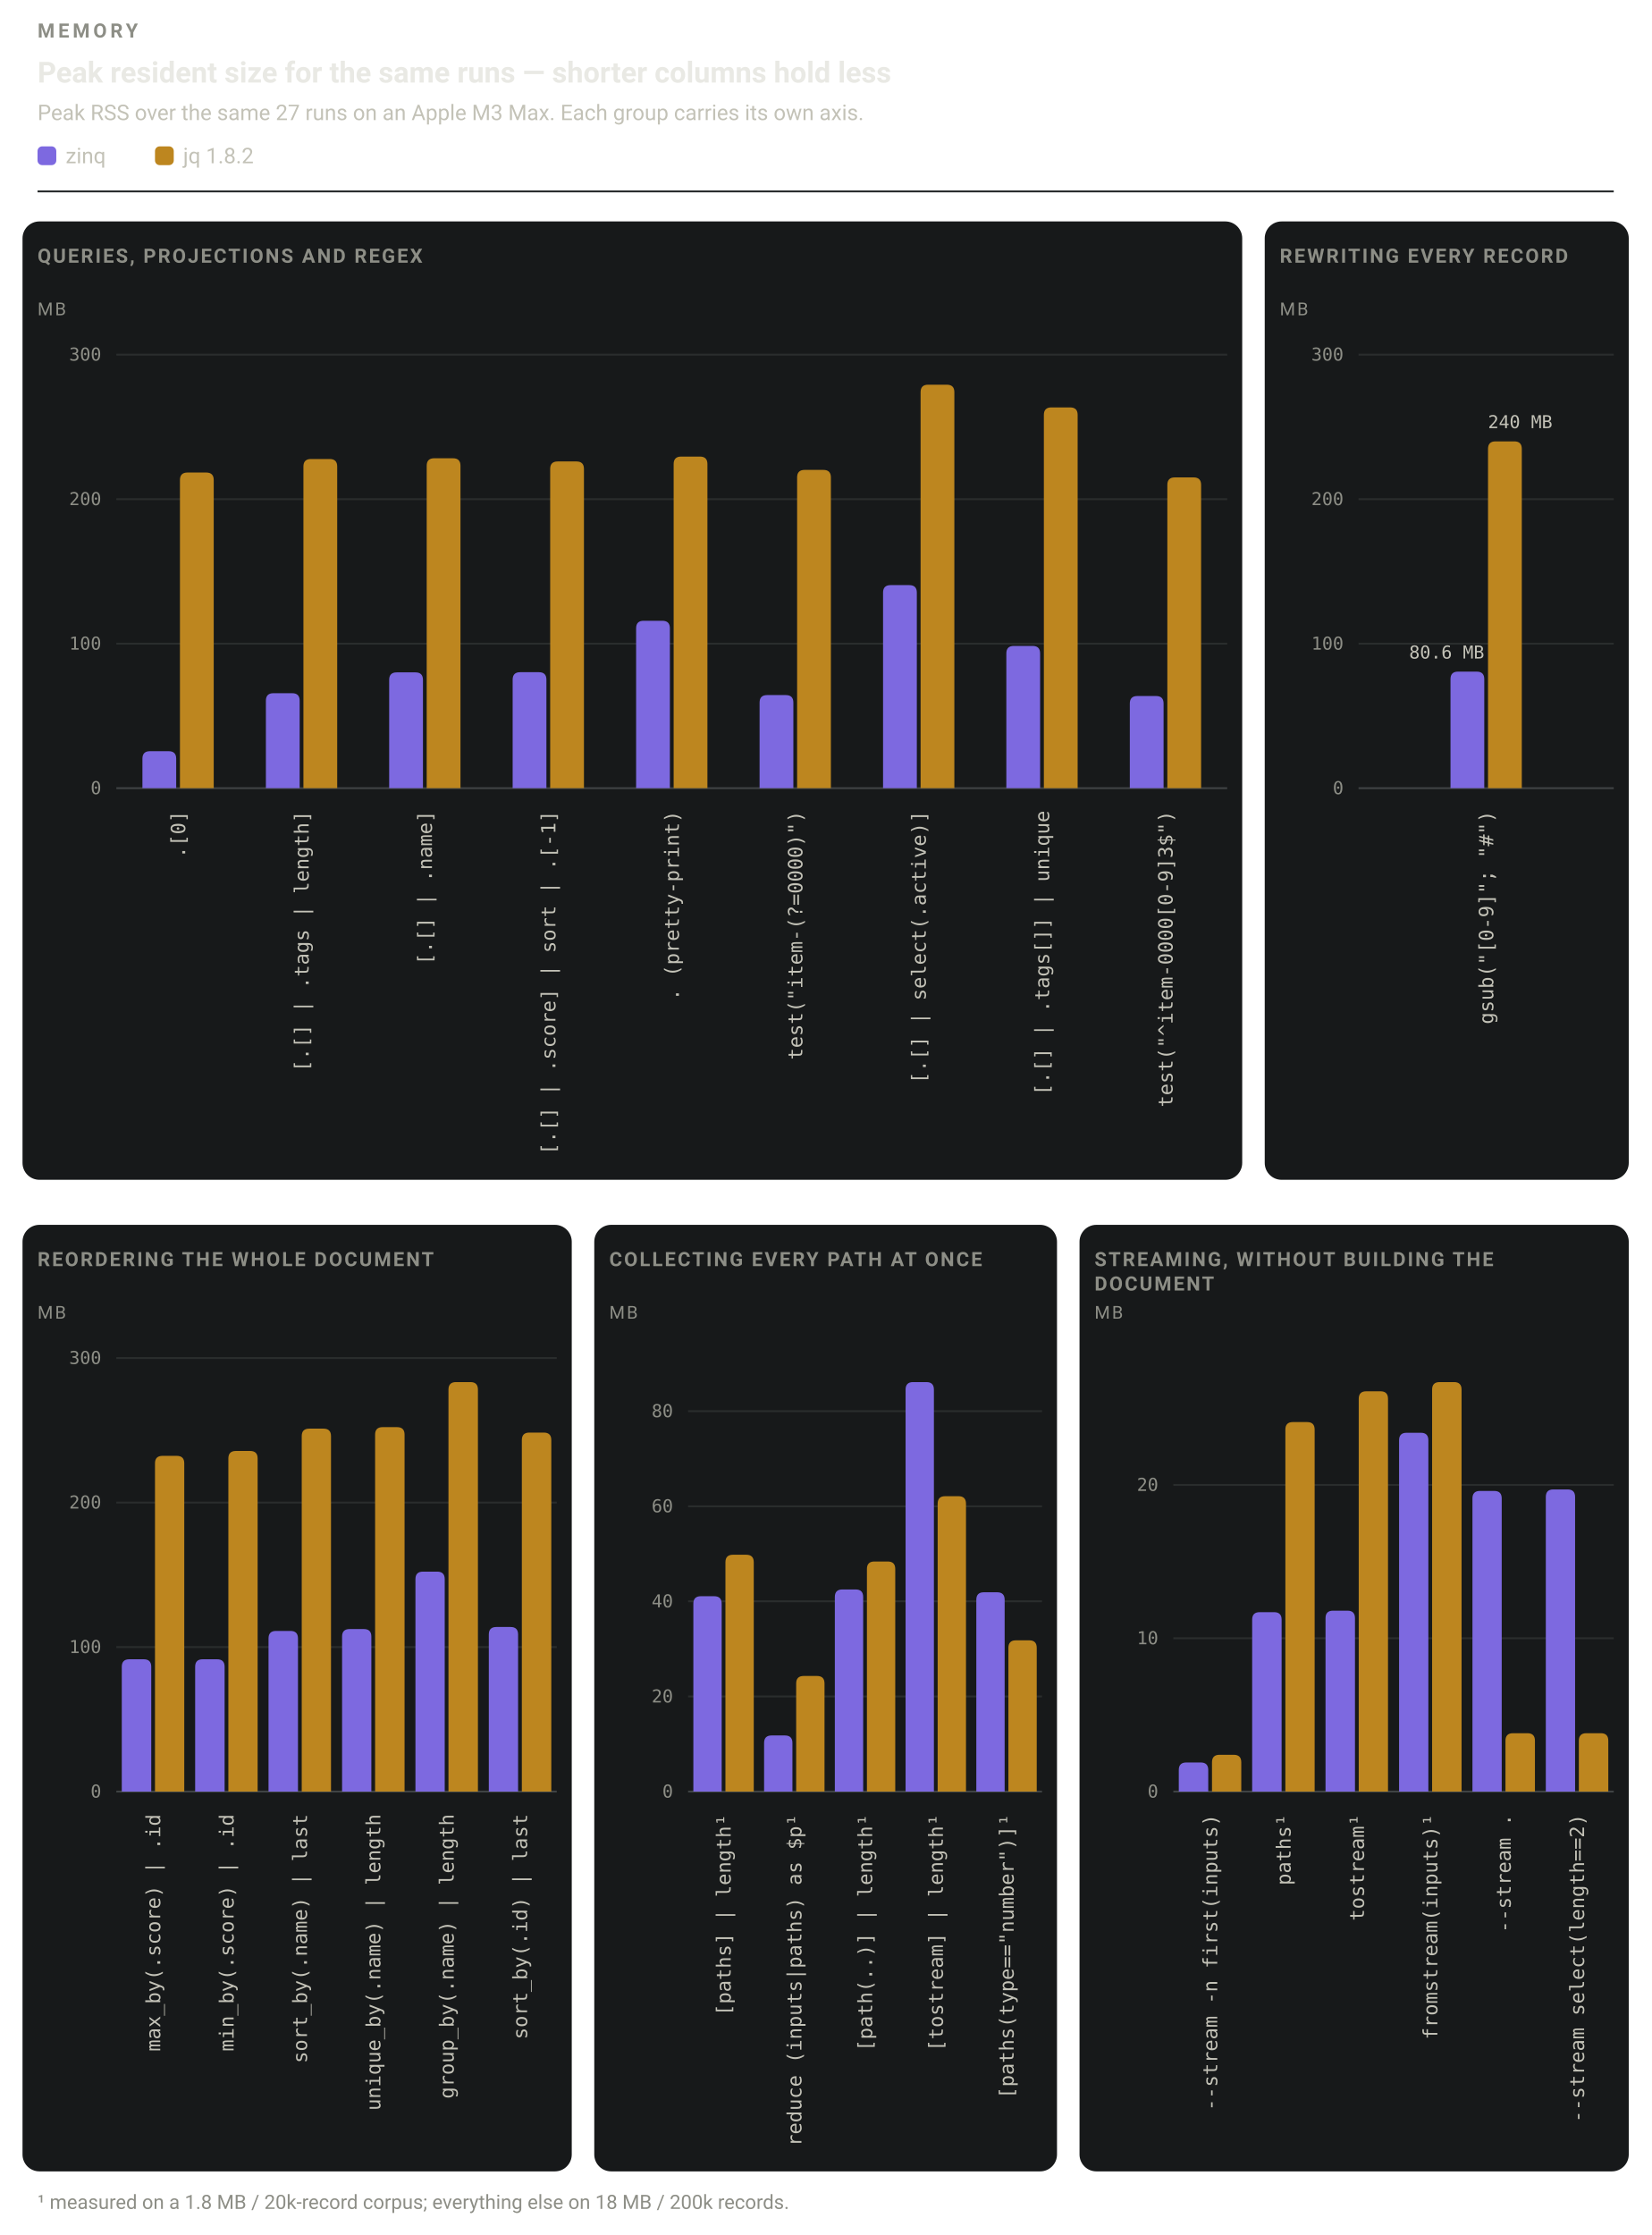
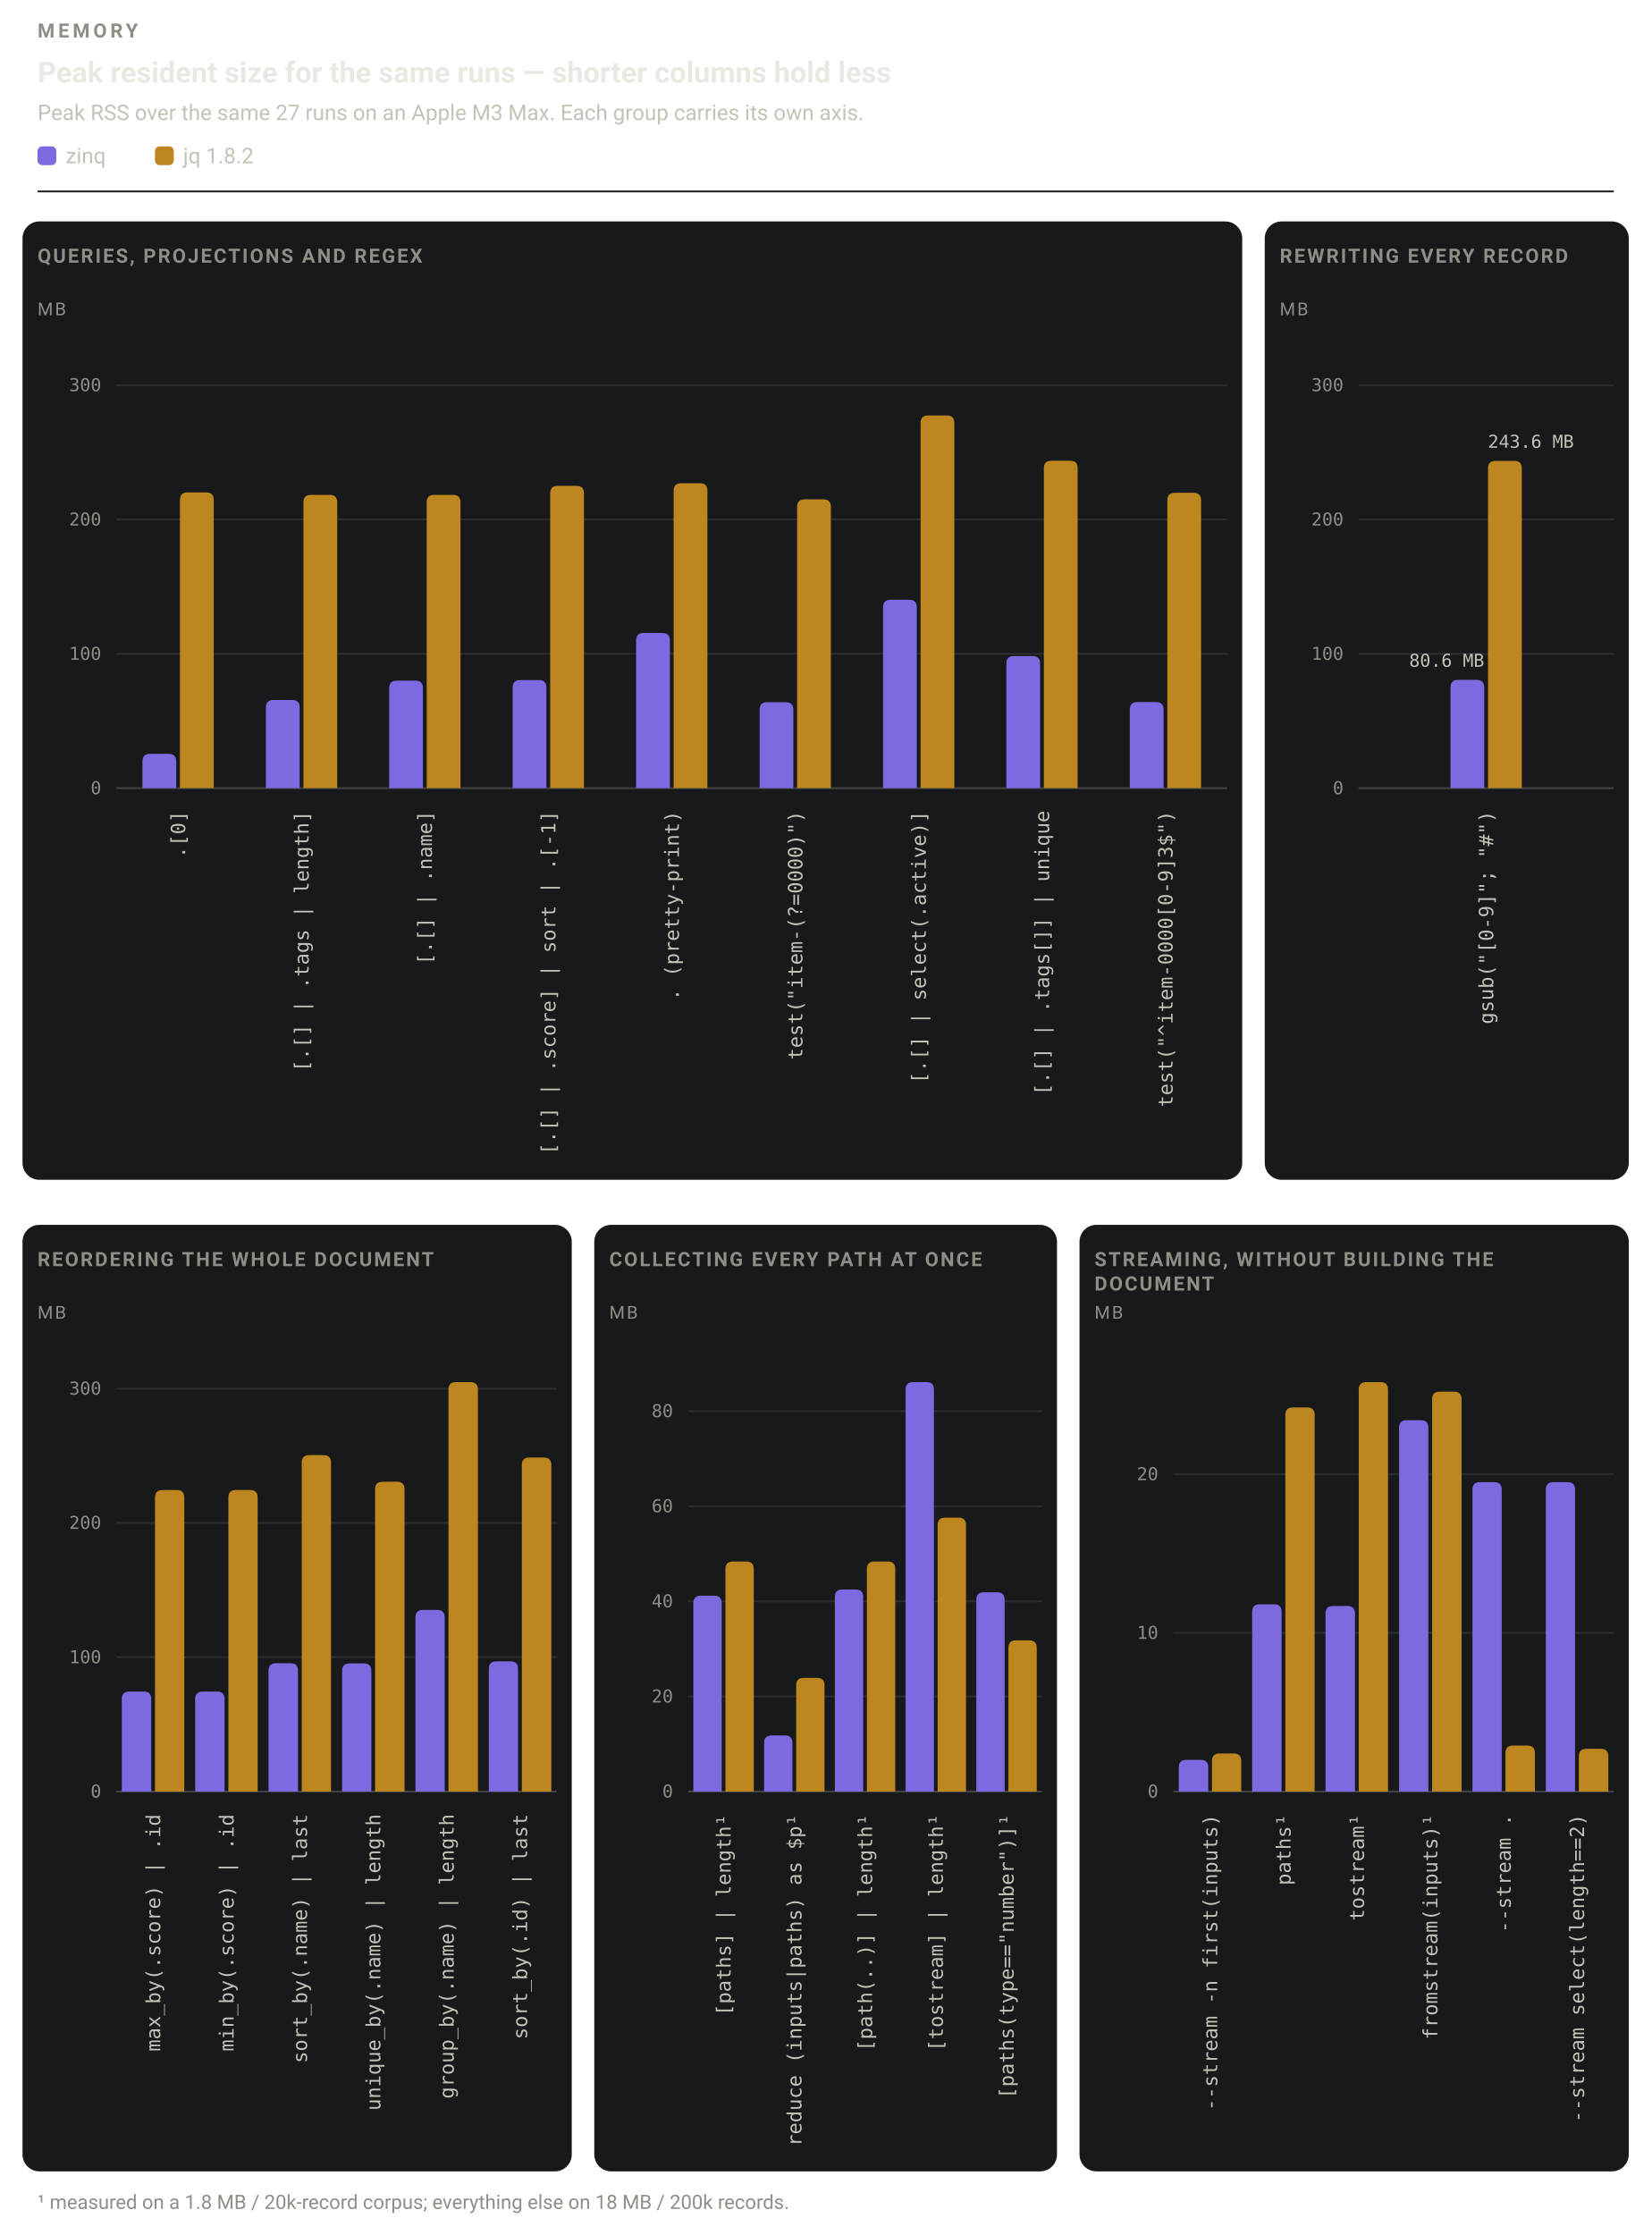
<svg xmlns="http://www.w3.org/2000/svg" width="880" height="1191" viewBox="0 0 880 1191" role="img" aria-label="Peak resident memory for the same 27 runs, zinq against jq 1.8.2. zinq is ahead on 23 of 27 for memory held.">
  <text x="20" y="20" font-family="ui-sans-serif, system-ui, -apple-system, Segoe UI, Roboto, sans-serif" font-size="10.5" font-weight="600" letter-spacing="1.8" fill="#8d8e86">MEMORY</text>
  <text x="20" y="44" font-family="ui-sans-serif, system-ui, -apple-system, Segoe UI, Roboto, sans-serif" font-size="15.5" font-weight="600" fill="#e9e9e4">Peak resident size for the same runs — shorter columns hold less</text>
  <text x="20" y="64" font-family="ui-sans-serif, system-ui, -apple-system, Segoe UI, Roboto, sans-serif" font-size="11.5" fill="#c3c2b7">Peak RSS over the same 27 runs on an Apple M3 Max. Each group carries its own axis.</text>
  <rect x="20" y="78" width="10" height="10" rx="2.5" fill="#7d69e0" />
  <text x="35" y="87" font-family="ui-sans-serif, system-ui, -apple-system, Segoe UI, Roboto, sans-serif" font-size="11.5" fill="#c3c2b7">zinq</text>
  <rect x="82.6" y="78" width="10" height="10" rx="2.5" fill="#bd861f" />
  <text x="97.6" y="87" font-family="ui-sans-serif, system-ui, -apple-system, Segoe UI, Roboto, sans-serif" font-size="11.5" fill="#c3c2b7">jq 1.8.2</text>
  <line x1="20" y1="102" x2="860" y2="102" stroke="#26292a" stroke-width="1" />
  <rect x="12.0" y="118" width="650.0" height="510.7" rx="9" fill="#17191a" />
  <text x="20" y="140" font-family="ui-sans-serif, system-ui, -apple-system, Segoe UI, Roboto, sans-serif" font-size="10.5" font-weight="600" letter-spacing="1" fill="#8d8e86">QUERIES, PROJECTIONS AND REGEX</text>
  <text x="20" y="168" font-family="ui-sans-serif, system-ui, -apple-system, Segoe UI, Roboto, sans-serif" font-size="9.5" letter-spacing="1" fill="#8d8e86">MB</text>
  <text x="54" y="423.2" font-family="ui-monospace, SFMono-Regular, Menlo, Consolas, monospace" font-size="9.5" text-anchor="end" fill="#8d8e86">0</text>
-   <line x1="62.0" y1="343.0" x2="654.0" y2="343.0" stroke="#2a2d2d" stroke-width="1" />
-   <text x="54" y="346.186" font-family="ui-monospace, SFMono-Regular, Menlo, Consolas, monospace" font-size="9.5" text-anchor="end" fill="#8d8e86">100</text>
-   <line x1="62.0" y1="266.0" x2="654.0" y2="266.0" stroke="#2a2d2d" stroke-width="1" />
-   <text x="54" y="269.171" font-family="ui-monospace, SFMono-Regular, Menlo, Consolas, monospace" font-size="9.5" text-anchor="end" fill="#8d8e86">200</text>
-   <line x1="62.0" y1="189.0" x2="654.0" y2="189.0" stroke="#2a2d2d" stroke-width="1" />
-   <text x="54" y="192.157" font-family="ui-monospace, SFMono-Regular, Menlo, Consolas, monospace" font-size="9.5" text-anchor="end" fill="#8d8e86">300</text>
+   <line x1="62.0" y1="348.4" x2="654.0" y2="348.4" stroke="#2a2d2d" stroke-width="1" />
+   <text x="54" y="351.618" font-family="ui-monospace, SFMono-Regular, Menlo, Consolas, monospace" font-size="9.5" text-anchor="end" fill="#8d8e86">100</text>
+   <line x1="62.0" y1="276.8" x2="654.0" y2="276.8" stroke="#2a2d2d" stroke-width="1" />
+   <text x="54" y="280.036" font-family="ui-monospace, SFMono-Regular, Menlo, Consolas, monospace" font-size="9.5" text-anchor="end" fill="#8d8e86">200</text>
+   <line x1="62.0" y1="205.3" x2="654.0" y2="205.3" stroke="#2a2d2d" stroke-width="1" />
+   <text x="54" y="208.454" font-family="ui-monospace, SFMono-Regular, Menlo, Consolas, monospace" font-size="9.5" text-anchor="end" fill="#8d8e86">300</text>
  <line x1="62.0" y1="420.0" x2="654.0" y2="420.0" stroke="#3f4344" stroke-width="1" />
-   <path d="M75.9 420.0L75.9 404.3Q75.9 400.3 79.9 400.3L89.9 400.3Q93.9 400.3 93.9 404.3L93.9 420.0Z" fill="#7d69e0" />
-   <path d="M95.9 420.0L95.9 255.8Q95.9 251.8 99.9 251.8L109.9 251.8Q113.9 251.8 113.9 255.8L113.9 420.0Z" fill="#bd861f" />
-   <path d="M141.7 420.0L141.7 373.4Q141.7 369.4 145.7 369.4L155.7 369.4Q159.7 369.4 159.7 373.4L159.7 420.0Z" fill="#7d69e0" />
-   <path d="M161.7 420.0L161.7 248.6Q161.7 244.6 165.7 244.6L175.7 244.6Q179.7 244.6 179.7 248.6L179.7 420.0Z" fill="#bd861f" />
-   <path d="M207.4 420.0L207.4 362.3Q207.4 358.3 211.4 358.3L221.4 358.3Q225.4 358.3 225.4 362.3L225.4 420.0Z" fill="#7d69e0" />
-   <path d="M227.4 420.0L227.4 248.2Q227.4 244.2 231.4 244.2L241.4 244.2Q245.4 244.2 245.4 248.2L245.4 420.0Z" fill="#bd861f" />
-   <path d="M273.2 420.0L273.2 362.2Q273.2 358.2 277.2 358.2L287.2 358.2Q291.2 358.2 291.2 362.2L291.2 420.0Z" fill="#7d69e0" />
-   <path d="M293.2 420.0L293.2 249.9Q293.2 245.9 297.2 245.9L307.2 245.9Q311.2 245.9 311.2 249.9L311.2 420.0Z" fill="#bd861f" />
-   <path d="M339.0 420.0L339.0 334.8Q339.0 330.8 343.0 330.8L353.0 330.8Q357.0 330.8 357.0 334.8L357.0 420.0Z" fill="#7d69e0" />
-   <path d="M359.0 420.0L359.0 247.3Q359.0 243.3 363.0 243.3L373.0 243.3Q377.0 243.3 377.0 247.3L377.0 420.0Z" fill="#bd861f" />
-   <path d="M404.8 420.0L404.8 374.4Q404.8 370.4 408.8 370.4L418.8 370.4Q422.8 370.4 422.8 374.4L422.8 420.0Z" fill="#7d69e0" />
-   <path d="M424.8 420.0L424.8 254.4Q424.8 250.4 428.8 250.4L438.8 250.4Q442.8 250.4 442.8 254.4L442.8 420.0Z" fill="#bd861f" />
-   <path d="M470.6 420.0L470.6 315.8Q470.6 311.8 474.6 311.8L484.6 311.8Q488.6 311.8 488.6 315.8L488.6 420.0Z" fill="#7d69e0" />
-   <path d="M490.6 420.0L490.6 209.0Q490.6 205.0 494.6 205.0L504.6 205.0Q508.6 205.0 508.6 209.0L508.6 420.0Z" fill="#bd861f" />
-   <path d="M536.3 420.0L536.3 348.2Q536.3 344.2 540.3 344.2L550.3 344.2Q554.3 344.2 554.3 348.2L554.3 420.0Z" fill="#7d69e0" />
-   <path d="M556.3 420.0L556.3 221.1Q556.3 217.1 560.3 217.1L570.3 217.1Q574.3 217.1 574.3 221.1L574.3 420.0Z" fill="#bd861f" />
-   <path d="M602.1 420.0L602.1 374.9Q602.1 370.9 606.1 370.9L616.1 370.9Q620.1 370.9 620.1 374.9L620.1 420.0Z" fill="#7d69e0" />
-   <path d="M622.1 420.0L622.1 258.4Q622.1 254.4 626.1 254.4L636.1 254.4Q640.1 254.4 640.1 258.4L640.1 420.0Z" fill="#bd861f" />
+   <path d="M75.9 420.0L75.9 405.7Q75.9 401.7 79.9 401.7L89.9 401.7Q93.9 401.7 93.9 405.7L93.9 420.0Z" fill="#7d69e0" />
+   <path d="M95.9 420.0L95.9 266.4Q95.9 262.4 99.9 262.4L109.9 262.4Q113.9 262.4 113.9 266.4L113.9 420.0Z" fill="#bd861f" />
+   <path d="M141.7 420.0L141.7 377.0Q141.7 373.0 145.7 373.0L155.7 373.0Q159.7 373.0 159.7 377.0L159.7 420.0Z" fill="#7d69e0" />
+   <path d="M161.7 420.0L161.7 267.7Q161.7 263.7 165.7 263.7L175.7 263.7Q179.7 263.7 179.7 267.7L179.7 420.0Z" fill="#bd861f" />
+   <path d="M207.4 420.0L207.4 366.7Q207.4 362.7 211.4 362.7L221.4 362.7Q225.4 362.7 225.4 366.7L225.4 420.0Z" fill="#7d69e0" />
+   <path d="M227.4 420.0L227.4 267.7Q227.4 263.7 231.4 263.7L241.4 263.7Q245.4 263.7 245.4 267.7L245.4 420.0Z" fill="#bd861f" />
+   <path d="M273.2 420.0L273.2 366.4Q273.2 362.4 277.2 362.4L287.2 362.4Q291.2 362.4 291.2 366.4L291.2 420.0Z" fill="#7d69e0" />
+   <path d="M293.2 420.0L293.2 262.9Q293.2 258.9 297.2 258.9L307.2 258.9Q311.2 258.9 311.2 262.9L311.2 420.0Z" fill="#bd861f" />
+   <path d="M339.0 420.0L339.0 341.3Q339.0 337.3 343.0 337.3L353.0 337.3Q357.0 337.3 357.0 341.3L357.0 420.0Z" fill="#7d69e0" />
+   <path d="M359.0 420.0L359.0 261.5Q359.0 257.5 363.0 257.5L373.0 257.5Q377.0 257.5 377.0 261.5L377.0 420.0Z" fill="#bd861f" />
+   <path d="M404.8 420.0L404.8 378.2Q404.8 374.2 408.8 374.2L418.8 374.2Q422.8 374.2 422.8 378.2L422.8 420.0Z" fill="#7d69e0" />
+   <path d="M424.8 420.0L424.8 270.1Q424.8 266.1 428.8 266.1L438.8 266.1Q442.8 266.1 442.8 270.1L442.8 420.0Z" fill="#bd861f" />
+   <path d="M470.6 420.0L470.6 323.6Q470.6 319.6 474.6 319.6L484.6 319.6Q488.6 319.6 488.6 323.6L488.6 420.0Z" fill="#7d69e0" />
+   <path d="M490.6 420.0L490.6 225.4Q490.6 221.4 494.6 221.4L504.6 221.4Q508.6 221.4 508.6 225.4L508.6 420.0Z" fill="#bd861f" />
+   <path d="M536.3 420.0L536.3 353.6Q536.3 349.6 540.3 349.6L550.3 349.6Q554.3 349.6 554.3 353.6L554.3 420.0Z" fill="#7d69e0" />
+   <path d="M556.3 420.0L556.3 249.5Q556.3 245.5 560.3 245.5L570.3 245.5Q574.3 245.5 574.3 249.5L574.3 420.0Z" fill="#bd861f" />
+   <path d="M602.1 420.0L602.1 378.1Q602.1 374.1 606.1 374.1L616.1 374.1Q620.1 374.1 620.1 378.1L620.1 420.0Z" fill="#7d69e0" />
+   <path d="M622.1 420.0L622.1 266.6Q622.1 262.6 626.1 262.6L636.1 262.6Q640.1 262.6 640.1 266.6L640.1 420.0Z" fill="#bd861f" />
  <text x="98.689" y="432" font-family="ui-monospace, SFMono-Regular, Menlo, Consolas, monospace" font-size="10.5" text-anchor="end" transform="rotate(-90 98.7 432.0)" fill="#c3c2b7">.[0]</text>
  <text x="164.467" y="432" font-family="ui-monospace, SFMono-Regular, Menlo, Consolas, monospace" font-size="10.5" text-anchor="end" transform="rotate(-90 164.5 432.0)" fill="#c3c2b7">[.[] | .tags | length]</text>
  <text x="230.244" y="432" font-family="ui-monospace, SFMono-Regular, Menlo, Consolas, monospace" font-size="10.5" text-anchor="end" transform="rotate(-90 230.2 432.0)" fill="#c3c2b7">[.[] | .name]</text>
  <text x="296.022" y="432" font-family="ui-monospace, SFMono-Regular, Menlo, Consolas, monospace" font-size="10.5" text-anchor="end" transform="rotate(-90 296.0 432.0)" fill="#c3c2b7">[.[] | .score] | sort | .[-1]</text>
  <text x="361.8" y="432" font-family="ui-monospace, SFMono-Regular, Menlo, Consolas, monospace" font-size="10.5" text-anchor="end" transform="rotate(-90 361.8 432.0)" fill="#c3c2b7">. (pretty-print)</text>
  <text x="427.578" y="432" font-family="ui-monospace, SFMono-Regular, Menlo, Consolas, monospace" font-size="10.5" text-anchor="end" transform="rotate(-90 427.6 432.0)" fill="#c3c2b7">test("item-(?=0000)")</text>
  <text x="493.356" y="432" font-family="ui-monospace, SFMono-Regular, Menlo, Consolas, monospace" font-size="10.5" text-anchor="end" transform="rotate(-90 493.4 432.0)" fill="#c3c2b7">[.[] | select(.active)]</text>
  <text x="559.133" y="432" font-family="ui-monospace, SFMono-Regular, Menlo, Consolas, monospace" font-size="10.5" text-anchor="end" transform="rotate(-90 559.1 432.0)" fill="#c3c2b7">[.[] | .tags[]] | unique</text>
  <text x="624.911" y="432" font-family="ui-monospace, SFMono-Regular, Menlo, Consolas, monospace" font-size="10.5" text-anchor="end" transform="rotate(-90 624.9 432.0)" fill="#c3c2b7">test("^item-0000[0-9]3$")</text>
  <rect x="674.0" y="118" width="194.0" height="510.7" rx="9" fill="#17191a" />
  <text x="682" y="140" font-family="ui-sans-serif, system-ui, -apple-system, Segoe UI, Roboto, sans-serif" font-size="10.5" font-weight="600" letter-spacing="1" fill="#8d8e86">REWRITING EVERY RECORD</text>
  <text x="682" y="168" font-family="ui-sans-serif, system-ui, -apple-system, Segoe UI, Roboto, sans-serif" font-size="9.5" letter-spacing="1" fill="#8d8e86">MB</text>
  <text x="716" y="423.2" font-family="ui-monospace, SFMono-Regular, Menlo, Consolas, monospace" font-size="9.5" text-anchor="end" fill="#8d8e86">0</text>
-   <line x1="724.0" y1="343.0" x2="860.0" y2="343.0" stroke="#2a2d2d" stroke-width="1" />
-   <text x="716" y="346.186" font-family="ui-monospace, SFMono-Regular, Menlo, Consolas, monospace" font-size="9.5" text-anchor="end" fill="#8d8e86">100</text>
-   <line x1="724.0" y1="266.0" x2="860.0" y2="266.0" stroke="#2a2d2d" stroke-width="1" />
-   <text x="716" y="269.171" font-family="ui-monospace, SFMono-Regular, Menlo, Consolas, monospace" font-size="9.5" text-anchor="end" fill="#8d8e86">200</text>
-   <line x1="724.0" y1="189.0" x2="860.0" y2="189.0" stroke="#2a2d2d" stroke-width="1" />
-   <text x="716" y="192.157" font-family="ui-monospace, SFMono-Regular, Menlo, Consolas, monospace" font-size="9.5" text-anchor="end" fill="#8d8e86">300</text>
+   <line x1="724.0" y1="348.4" x2="860.0" y2="348.4" stroke="#2a2d2d" stroke-width="1" />
+   <text x="716" y="351.618" font-family="ui-monospace, SFMono-Regular, Menlo, Consolas, monospace" font-size="9.5" text-anchor="end" fill="#8d8e86">100</text>
+   <line x1="724.0" y1="276.8" x2="860.0" y2="276.8" stroke="#2a2d2d" stroke-width="1" />
+   <text x="716" y="280.036" font-family="ui-monospace, SFMono-Regular, Menlo, Consolas, monospace" font-size="9.5" text-anchor="end" fill="#8d8e86">200</text>
+   <line x1="724.0" y1="205.3" x2="860.0" y2="205.3" stroke="#2a2d2d" stroke-width="1" />
+   <text x="716" y="208.454" font-family="ui-monospace, SFMono-Regular, Menlo, Consolas, monospace" font-size="9.5" text-anchor="end" fill="#8d8e86">300</text>
  <line x1="724.0" y1="420.0" x2="860.0" y2="420.0" stroke="#3f4344" stroke-width="1" />
-   <path d="M773.0 420.0L773.0 361.9Q773.0 357.9 777.0 357.9L787.0 357.9Q791.0 357.9 791.0 361.9L791.0 420.0Z" fill="#7d69e0" />
-   <path d="M793.0 420.0L793.0 239.2Q793.0 235.2 797.0 235.2L807.0 235.2Q811.0 235.2 811.0 239.2L811.0 420.0Z" fill="#bd861f" />
-   <text x="791" y="350.926" font-family="ui-monospace, SFMono-Regular, Menlo, Consolas, monospace" font-size="9.5" text-anchor="end" fill="#c3c2b7">80.6 MB</text>
-   <text x="793" y="228.165" font-family="ui-monospace, SFMono-Regular, Menlo, Consolas, monospace" font-size="9.5" text-anchor="start" fill="#c3c2b7">240 MB</text>
+   <path d="M773.0 420.0L773.0 366.3Q773.0 362.3 777.0 362.3L787.0 362.3Q791.0 362.3 791.0 366.3L791.0 420.0Z" fill="#7d69e0" />
+   <path d="M793.0 420.0L793.0 249.6Q793.0 245.6 797.0 245.6L807.0 245.6Q811.0 245.6 811.0 249.6L811.0 420.0Z" fill="#bd861f" />
+   <text x="791" y="355.305" font-family="ui-monospace, SFMono-Regular, Menlo, Consolas, monospace" font-size="9.5" text-anchor="end" fill="#c3c2b7">80.6 MB</text>
+   <text x="793" y="238.626" font-family="ui-monospace, SFMono-Regular, Menlo, Consolas, monospace" font-size="9.5" text-anchor="start" fill="#c3c2b7">243.6 MB</text>
  <text x="795.8" y="432" font-family="ui-monospace, SFMono-Regular, Menlo, Consolas, monospace" font-size="10.5" text-anchor="end" transform="rotate(-90 795.8 432.0)" fill="#c3c2b7">gsub("[0-9]"; "#")</text>
  <rect x="12.0" y="652.7" width="292.7" height="504.4" rx="9" fill="#17191a" />
  <text x="20" y="674.7" font-family="ui-sans-serif, system-ui, -apple-system, Segoe UI, Roboto, sans-serif" font-size="10.5" font-weight="600" letter-spacing="1" fill="#8d8e86">REORDERING THE WHOLE DOCUMENT</text>
  <text x="20" y="702.7" font-family="ui-sans-serif, system-ui, -apple-system, Segoe UI, Roboto, sans-serif" font-size="9.5" letter-spacing="1" fill="#8d8e86">MB</text>
  <text x="54" y="957.9" font-family="ui-monospace, SFMono-Regular, Menlo, Consolas, monospace" font-size="9.5" text-anchor="end" fill="#8d8e86">0</text>
-   <line x1="62.0" y1="877.7" x2="296.7" y2="877.7" stroke="#2a2d2d" stroke-width="1" />
-   <text x="54" y="880.886" font-family="ui-monospace, SFMono-Regular, Menlo, Consolas, monospace" font-size="9.5" text-anchor="end" fill="#8d8e86">100</text>
-   <line x1="62.0" y1="800.7" x2="296.7" y2="800.7" stroke="#2a2d2d" stroke-width="1" />
-   <text x="54" y="803.871" font-family="ui-monospace, SFMono-Regular, Menlo, Consolas, monospace" font-size="9.5" text-anchor="end" fill="#8d8e86">200</text>
-   <line x1="62.0" y1="723.7" x2="296.7" y2="723.7" stroke="#2a2d2d" stroke-width="1" />
-   <text x="54" y="726.857" font-family="ui-monospace, SFMono-Regular, Menlo, Consolas, monospace" font-size="9.5" text-anchor="end" fill="#8d8e86">300</text>
+   <line x1="62.0" y1="883.1" x2="296.7" y2="883.1" stroke="#2a2d2d" stroke-width="1" />
+   <text x="54" y="886.318" font-family="ui-monospace, SFMono-Regular, Menlo, Consolas, monospace" font-size="9.5" text-anchor="end" fill="#8d8e86">100</text>
+   <line x1="62.0" y1="811.5" x2="296.7" y2="811.5" stroke="#2a2d2d" stroke-width="1" />
+   <text x="54" y="814.736" font-family="ui-monospace, SFMono-Regular, Menlo, Consolas, monospace" font-size="9.5" text-anchor="end" fill="#8d8e86">200</text>
+   <line x1="62.0" y1="740.0" x2="296.7" y2="740.0" stroke="#2a2d2d" stroke-width="1" />
+   <text x="54" y="743.154" font-family="ui-monospace, SFMono-Regular, Menlo, Consolas, monospace" font-size="9.5" text-anchor="end" fill="#8d8e86">300</text>
  <line x1="62.0" y1="954.7" x2="296.7" y2="954.7" stroke="#3f4344" stroke-width="1" />
-   <path d="M64.9 954.7L64.9 888.2Q64.9 884.2 68.9 884.2L76.6 884.2Q80.6 884.2 80.6 888.2L80.6 954.7Z" fill="#7d69e0" />
-   <path d="M82.6 954.7L82.6 779.8Q82.6 775.8 86.6 775.8L94.2 775.8Q98.2 775.8 98.2 779.8L98.2 954.7Z" fill="#bd861f" />
-   <path d="M104.0 954.7L104.0 888.2Q104.0 884.2 108.0 884.2L115.7 884.2Q119.7 884.2 119.7 888.2L119.7 954.7Z" fill="#7d69e0" />
-   <path d="M121.7 954.7L121.7 777.2Q121.7 773.2 125.7 773.2L133.3 773.2Q137.3 773.2 137.3 777.2L137.3 954.7Z" fill="#bd861f" />
-   <path d="M143.1 954.7L143.1 873.1Q143.1 869.1 147.1 869.1L154.8 869.1Q158.8 869.1 158.8 873.1L158.8 954.7Z" fill="#7d69e0" />
-   <path d="M160.8 954.7L160.8 765.3Q160.8 761.3 164.8 761.3L172.4 761.3Q176.4 761.3 176.4 765.3L176.4 954.7Z" fill="#bd861f" />
-   <path d="M182.3 954.7L182.3 872.1Q182.3 868.1 186.3 868.1L193.9 868.1Q197.9 868.1 197.9 872.1L197.9 954.7Z" fill="#7d69e0" />
-   <path d="M199.9 954.7L199.9 764.5Q199.9 760.5 203.9 760.5L211.6 760.5Q215.6 760.5 215.6 764.5L215.6 954.7Z" fill="#bd861f" />
-   <path d="M221.4 954.7L221.4 841.5Q221.4 837.5 225.4 837.5L233.0 837.5Q237.0 837.5 237.0 841.5L237.0 954.7Z" fill="#7d69e0" />
+   <path d="M64.9 954.7L64.9 905.4Q64.9 901.4 68.9 901.4L76.6 901.4Q80.6 901.4 80.6 905.4L80.6 954.7Z" fill="#7d69e0" />
+   <path d="M82.6 954.7L82.6 798.0Q82.6 794.0 86.6 794.0L94.2 794.0Q98.2 794.0 98.2 798.0L98.2 954.7Z" fill="#bd861f" />
+   <path d="M104.0 954.7L104.0 905.4Q104.0 901.4 108.0 901.4L115.7 901.4Q119.7 901.4 119.7 905.4L119.7 954.7Z" fill="#7d69e0" />
+   <path d="M121.7 954.7L121.7 798.0Q121.7 794.0 125.7 794.0L133.3 794.0Q137.3 794.0 137.3 798.0L137.3 954.7Z" fill="#bd861f" />
+   <path d="M143.1 954.7L143.1 890.3Q143.1 886.3 147.1 886.3L154.8 886.3Q158.8 886.3 158.8 890.3L158.8 954.7Z" fill="#7d69e0" />
+   <path d="M160.8 954.7L160.8 779.4Q160.8 775.4 164.8 775.4L172.4 775.4Q176.4 775.4 176.4 779.4L176.4 954.7Z" fill="#bd861f" />
+   <path d="M182.3 954.7L182.3 890.4Q182.3 886.4 186.3 886.4L193.9 886.4Q197.9 886.4 197.9 890.4L197.9 954.7Z" fill="#7d69e0" />
+   <path d="M199.9 954.7L199.9 793.6Q199.9 789.6 203.9 789.6L211.6 789.6Q215.6 789.6 215.6 793.6L215.6 954.7Z" fill="#bd861f" />
+   <path d="M221.4 954.7L221.4 861.9Q221.4 857.9 225.4 857.9L233.0 857.9Q237.0 857.9 237.0 861.9L237.0 954.7Z" fill="#7d69e0" />
  <path d="M239.0 954.7L239.0 740.5Q239.0 736.5 243.0 736.5L250.7 736.5Q254.7 736.5 254.7 740.5L254.7 954.7Z" fill="#bd861f" />
-   <path d="M260.5 954.7L260.5 871.0Q260.5 867.0 264.5 867.0L272.1 867.0Q276.1 867.0 276.1 871.0L276.1 954.7Z" fill="#7d69e0" />
-   <path d="M278.1 954.7L278.1 767.4Q278.1 763.4 282.1 763.4L289.8 763.4Q293.8 763.4 293.8 767.4L293.8 954.7Z" fill="#bd861f" />
+   <path d="M260.5 954.7L260.5 889.3Q260.5 885.3 264.5 885.3L272.1 885.3Q276.1 885.3 276.1 889.3L276.1 954.7Z" fill="#7d69e0" />
+   <path d="M278.1 954.7L278.1 780.7Q278.1 776.7 282.1 776.7L289.8 776.7Q293.8 776.7 293.8 780.7L293.8 954.7Z" fill="#bd861f" />
  <text x="85.359" y="966.7" font-family="ui-monospace, SFMono-Regular, Menlo, Consolas, monospace" font-size="10.5" text-anchor="end" transform="rotate(-90 85.4 966.7)" fill="#c3c2b7">max_by(.score) | .id</text>
  <text x="124.476" y="966.7" font-family="ui-monospace, SFMono-Regular, Menlo, Consolas, monospace" font-size="10.5" text-anchor="end" transform="rotate(-90 124.5 966.7)" fill="#c3c2b7">min_by(.score) | .id</text>
  <text x="163.594" y="966.7" font-family="ui-monospace, SFMono-Regular, Menlo, Consolas, monospace" font-size="10.5" text-anchor="end" transform="rotate(-90 163.6 966.7)" fill="#c3c2b7">sort_by(.name) | last</text>
  <text x="202.712" y="966.7" font-family="ui-monospace, SFMono-Regular, Menlo, Consolas, monospace" font-size="10.5" text-anchor="end" transform="rotate(-90 202.7 966.7)" fill="#c3c2b7">unique_by(.name) | length</text>
  <text x="241.829" y="966.7" font-family="ui-monospace, SFMono-Regular, Menlo, Consolas, monospace" font-size="10.5" text-anchor="end" transform="rotate(-90 241.8 966.7)" fill="#c3c2b7">group_by(.name) | length</text>
  <text x="280.947" y="966.7" font-family="ui-monospace, SFMono-Regular, Menlo, Consolas, monospace" font-size="10.5" text-anchor="end" transform="rotate(-90 280.9 966.7)" fill="#c3c2b7">sort_by(.id) | last</text>
  <rect x="316.7" y="652.7" width="246.6" height="504.4" rx="9" fill="#17191a" />
  <text x="324.706" y="674.7" font-family="ui-sans-serif, system-ui, -apple-system, Segoe UI, Roboto, sans-serif" font-size="10.5" font-weight="600" letter-spacing="1" fill="#8d8e86">COLLECTING EVERY PATH AT ONCE</text>
  <text x="324.706" y="702.7" font-family="ui-sans-serif, system-ui, -apple-system, Segoe UI, Roboto, sans-serif" font-size="9.5" letter-spacing="1" fill="#8d8e86">MB</text>
  <text x="358.706" y="957.9" font-family="ui-monospace, SFMono-Regular, Menlo, Consolas, monospace" font-size="9.5" text-anchor="end" fill="#8d8e86">0</text>
  <line x1="366.7" y1="904.0" x2="555.3" y2="904.0" stroke="#2a2d2d" stroke-width="1" />
  <text x="358.706" y="907.219" font-family="ui-monospace, SFMono-Regular, Menlo, Consolas, monospace" font-size="9.5" text-anchor="end" fill="#8d8e86">20</text>
  <line x1="366.7" y1="853.3" x2="555.3" y2="853.3" stroke="#2a2d2d" stroke-width="1" />
  <text x="358.706" y="856.538" font-family="ui-monospace, SFMono-Regular, Menlo, Consolas, monospace" font-size="9.5" text-anchor="end" fill="#8d8e86">40</text>
  <line x1="366.7" y1="802.7" x2="555.3" y2="802.7" stroke="#2a2d2d" stroke-width="1" />
  <text x="358.706" y="805.857" font-family="ui-monospace, SFMono-Regular, Menlo, Consolas, monospace" font-size="9.5" text-anchor="end" fill="#8d8e86">60</text>
  <line x1="366.7" y1="752.0" x2="555.3" y2="752.0" stroke="#2a2d2d" stroke-width="1" />
  <text x="358.706" y="755.176" font-family="ui-monospace, SFMono-Regular, Menlo, Consolas, monospace" font-size="9.5" text-anchor="end" fill="#8d8e86">80</text>
  <line x1="366.7" y1="954.7" x2="555.3" y2="954.7" stroke="#3f4344" stroke-width="1" />
-   <path d="M369.5 954.7L369.5 854.6Q369.5 850.6 373.5 850.6L380.6 850.6Q384.6 850.6 384.6 854.6L384.6 954.7Z" fill="#7d69e0" />
-   <path d="M386.6 954.7L386.6 832.5Q386.6 828.5 390.6 828.5L397.7 828.5Q401.7 828.5 401.7 832.5L401.7 954.7Z" fill="#bd861f" />
+   <path d="M369.5 954.7L369.5 854.3Q369.5 850.3 373.5 850.3L380.6 850.3Q384.6 850.3 384.6 854.3L384.6 954.7Z" fill="#7d69e0" />
+   <path d="M386.6 954.7L386.6 836.1Q386.6 832.1 390.6 832.1L397.7 832.1Q401.7 832.1 401.7 836.1L401.7 954.7Z" fill="#bd861f" />
  <path d="M407.2 954.7L407.2 928.8Q407.2 924.8 411.2 924.8L418.3 924.8Q422.3 924.8 422.3 928.8L422.3 954.7Z" fill="#7d69e0" />
-   <path d="M424.3 954.7L424.3 897.1Q424.3 893.1 428.3 893.1L435.4 893.1Q439.4 893.1 439.4 897.1L439.4 954.7Z" fill="#bd861f" />
+   <path d="M424.3 954.7L424.3 898.1Q424.3 894.1 428.3 894.1L435.4 894.1Q439.4 894.1 439.4 898.1L439.4 954.7Z" fill="#bd861f" />
  <path d="M444.9 954.7L444.9 851.0Q444.9 847.0 448.9 847.0L456.0 847.0Q460.0 847.0 460.0 851.0L460.0 954.7Z" fill="#7d69e0" />
  <path d="M462.0 954.7L462.0 836.1Q462.0 832.1 466.0 832.1L473.1 832.1Q477.1 832.1 477.1 836.1L477.1 954.7Z" fill="#bd861f" />
  <path d="M482.6 954.7L482.6 740.5Q482.6 736.5 486.6 736.5L493.7 736.5Q497.7 736.5 497.7 740.5L497.7 954.7Z" fill="#7d69e0" />
-   <path d="M499.7 954.7L499.7 801.3Q499.7 797.3 503.7 797.3L510.8 797.3Q514.8 797.3 514.8 801.3L514.8 954.7Z" fill="#bd861f" />
+   <path d="M499.7 954.7L499.7 812.7Q499.7 808.7 503.7 808.7L510.8 808.7Q514.8 808.7 514.8 812.7L514.8 954.7Z" fill="#bd861f" />
  <path d="M520.3 954.7L520.3 852.5Q520.3 848.5 524.3 848.5L531.4 848.5Q535.4 848.5 535.4 852.5L535.4 954.7Z" fill="#7d69e0" />
  <path d="M537.4 954.7L537.4 878.1Q537.4 874.1 541.4 874.1L548.5 874.1Q552.5 874.1 552.5 878.1L552.5 954.7Z" fill="#bd861f" />
  <text x="389.365" y="966.7" font-family="ui-monospace, SFMono-Regular, Menlo, Consolas, monospace" font-size="10.5" text-anchor="end" transform="rotate(-90 389.4 966.7)" fill="#c3c2b7">[paths] | length¹</text>
  <text x="427.082" y="966.7" font-family="ui-monospace, SFMono-Regular, Menlo, Consolas, monospace" font-size="10.5" text-anchor="end" transform="rotate(-90 427.1 966.7)" fill="#c3c2b7">reduce (inputs|paths) as $p¹</text>
  <text x="464.8" y="966.7" font-family="ui-monospace, SFMono-Regular, Menlo, Consolas, monospace" font-size="10.5" text-anchor="end" transform="rotate(-90 464.8 966.7)" fill="#c3c2b7">[path(..)] | length¹</text>
  <text x="502.518" y="966.7" font-family="ui-monospace, SFMono-Regular, Menlo, Consolas, monospace" font-size="10.5" text-anchor="end" transform="rotate(-90 502.5 966.7)" fill="#c3c2b7">[tostream] | length¹</text>
  <text x="540.235" y="966.7" font-family="ui-monospace, SFMono-Regular, Menlo, Consolas, monospace" font-size="10.5" text-anchor="end" transform="rotate(-90 540.2 966.7)" fill="#c3c2b7">[paths(type=="number")]¹</text>
  <rect x="575.3" y="652.7" width="292.7" height="504.4" rx="9" fill="#17191a" />
  <text x="583.294" y="674.7" font-family="ui-sans-serif, system-ui, -apple-system, Segoe UI, Roboto, sans-serif" font-size="10.5" font-weight="600" letter-spacing="1" fill="#8d8e86">STREAMING, WITHOUT BUILDING THE</text>
  <text x="583.294" y="687.7" font-family="ui-sans-serif, system-ui, -apple-system, Segoe UI, Roboto, sans-serif" font-size="10.5" font-weight="600" letter-spacing="1" fill="#8d8e86">DOCUMENT</text>
  <text x="583.294" y="702.7" font-family="ui-sans-serif, system-ui, -apple-system, Segoe UI, Roboto, sans-serif" font-size="9.5" letter-spacing="1" fill="#8d8e86">MB</text>
  <text x="617.294" y="957.9" font-family="ui-monospace, SFMono-Regular, Menlo, Consolas, monospace" font-size="9.5" text-anchor="end" fill="#8d8e86">0</text>
-   <line x1="625.3" y1="873.0" x2="860.0" y2="873.0" stroke="#2a2d2d" stroke-width="1" />
-   <text x="617.294" y="876.184" font-family="ui-monospace, SFMono-Regular, Menlo, Consolas, monospace" font-size="9.5" text-anchor="end" fill="#8d8e86">10</text>
-   <line x1="625.3" y1="791.3" x2="860.0" y2="791.3" stroke="#2a2d2d" stroke-width="1" />
-   <text x="617.294" y="794.468" font-family="ui-monospace, SFMono-Regular, Menlo, Consolas, monospace" font-size="9.5" text-anchor="end" fill="#8d8e86">20</text>
+   <line x1="625.3" y1="870.1" x2="860.0" y2="870.1" stroke="#2a2d2d" stroke-width="1" />
+   <text x="617.294" y="873.333" font-family="ui-monospace, SFMono-Regular, Menlo, Consolas, monospace" font-size="9.5" text-anchor="end" fill="#8d8e86">10</text>
+   <line x1="625.3" y1="785.6" x2="860.0" y2="785.6" stroke="#2a2d2d" stroke-width="1" />
+   <text x="617.294" y="788.767" font-family="ui-monospace, SFMono-Regular, Menlo, Consolas, monospace" font-size="9.5" text-anchor="end" fill="#8d8e86">20</text>
  <line x1="625.3" y1="954.7" x2="860.0" y2="954.7" stroke="#3f4344" stroke-width="1" />
-   <path d="M628.2 954.7L628.2 943.2Q628.2 939.2 632.2 939.2L639.9 939.2Q643.9 939.2 643.9 943.2L643.9 954.7Z" fill="#7d69e0" />
-   <path d="M645.9 954.7L645.9 939.1Q645.9 935.1 649.9 935.1L657.5 935.1Q661.5 935.1 661.5 939.1L661.5 954.7Z" fill="#bd861f" />
-   <path d="M667.3 954.7L667.3 863.1Q667.3 859.1 671.3 859.1L679.0 859.1Q683.0 859.1 683.0 863.1L683.0 954.7Z" fill="#7d69e0" />
-   <path d="M685.0 954.7L685.0 761.8Q685.0 757.8 689.0 757.8L696.6 757.8Q700.6 757.8 700.6 761.8L700.6 954.7Z" fill="#bd861f" />
-   <path d="M706.4 954.7L706.4 862.3Q706.4 858.3 710.4 858.3L718.1 858.3Q722.1 858.3 722.1 862.3L722.1 954.7Z" fill="#7d69e0" />
-   <path d="M724.1 954.7L724.1 745.4Q724.1 741.4 728.1 741.4L735.7 741.4Q739.7 741.4 739.7 745.4L739.7 954.7Z" fill="#bd861f" />
-   <path d="M745.6 954.7L745.6 767.5Q745.6 763.5 749.6 763.5L757.2 763.5Q761.2 763.5 761.2 767.5L761.2 954.7Z" fill="#7d69e0" />
-   <path d="M763.2 954.7L763.2 740.5Q763.2 736.5 767.2 736.5L774.9 736.5Q778.9 736.5 778.9 740.5L778.9 954.7Z" fill="#bd861f" />
-   <path d="M784.7 954.7L784.7 798.5Q784.7 794.5 788.7 794.5L796.3 794.5Q800.3 794.5 800.3 798.5L800.3 954.7Z" fill="#7d69e0" />
-   <path d="M802.3 954.7L802.3 927.6Q802.3 923.6 806.3 923.6L814.0 923.6Q818.0 923.6 818.0 927.6L818.0 954.7Z" fill="#bd861f" />
-   <path d="M823.8 954.7L823.8 797.7Q823.8 793.7 827.8 793.7L835.4 793.7Q839.4 793.7 839.4 797.7L839.4 954.7Z" fill="#7d69e0" />
-   <path d="M841.4 954.7L841.4 927.6Q841.4 923.6 845.4 923.6L853.1 923.6Q857.1 923.6 857.1 927.6L857.1 954.7Z" fill="#bd861f" />
+   <path d="M628.2 954.7L628.2 941.8Q628.2 937.8 632.2 937.8L639.9 937.8Q643.9 937.8 643.9 941.8L643.9 954.7Z" fill="#7d69e0" />
+   <path d="M645.9 954.7L645.9 938.4Q645.9 934.4 649.9 934.4L657.5 934.4Q661.5 934.4 661.5 938.4L661.5 954.7Z" fill="#bd861f" />
+   <path d="M667.3 954.7L667.3 858.9Q667.3 854.9 671.3 854.9L679.0 854.9Q683.0 854.9 683.0 858.9L683.0 954.7Z" fill="#7d69e0" />
+   <path d="M685.0 954.7L685.0 754.0Q685.0 750.0 689.0 750.0L696.6 750.0Q700.6 750.0 700.6 754.0L700.6 954.7Z" fill="#bd861f" />
+   <path d="M706.4 954.7L706.4 859.8Q706.4 855.8 710.4 855.8L718.1 855.8Q722.1 855.8 722.1 859.8L722.1 954.7Z" fill="#7d69e0" />
+   <path d="M724.1 954.7L724.1 740.5Q724.1 736.5 728.1 736.5L735.7 736.5Q739.7 736.5 739.7 740.5L739.7 954.7Z" fill="#bd861f" />
+   <path d="M745.6 954.7L745.6 760.8Q745.6 756.8 749.6 756.8L757.2 756.8Q761.2 756.8 761.2 760.8L761.2 954.7Z" fill="#7d69e0" />
+   <path d="M763.2 954.7L763.2 745.6Q763.2 741.6 767.2 741.6L774.9 741.6Q778.9 741.6 778.9 745.6L778.9 954.7Z" fill="#bd861f" />
+   <path d="M784.7 954.7L784.7 793.8Q784.7 789.8 788.7 789.8L796.3 789.8Q800.3 789.8 800.3 793.8L800.3 954.7Z" fill="#7d69e0" />
+   <path d="M802.3 954.7L802.3 934.2Q802.3 930.2 806.3 930.2L814.0 930.2Q818.0 930.2 818.0 934.2L818.0 954.7Z" fill="#bd861f" />
+   <path d="M823.8 954.7L823.8 793.8Q823.8 789.8 827.8 789.8L835.4 789.8Q839.4 789.8 839.4 793.8L839.4 954.7Z" fill="#7d69e0" />
+   <path d="M841.4 954.7L841.4 935.9Q841.4 931.9 845.4 931.9L853.1 931.9Q857.1 931.9 857.1 935.9L857.1 954.7Z" fill="#bd861f" />
  <text x="648.653" y="966.7" font-family="ui-monospace, SFMono-Regular, Menlo, Consolas, monospace" font-size="10.5" text-anchor="end" transform="rotate(-90 648.7 966.7)" fill="#c3c2b7">--stream -n first(inputs)</text>
  <text x="687.771" y="966.7" font-family="ui-monospace, SFMono-Regular, Menlo, Consolas, monospace" font-size="10.5" text-anchor="end" transform="rotate(-90 687.8 966.7)" fill="#c3c2b7">paths¹</text>
  <text x="726.888" y="966.7" font-family="ui-monospace, SFMono-Regular, Menlo, Consolas, monospace" font-size="10.5" text-anchor="end" transform="rotate(-90 726.9 966.7)" fill="#c3c2b7">tostream¹</text>
  <text x="766.006" y="966.7" font-family="ui-monospace, SFMono-Regular, Menlo, Consolas, monospace" font-size="10.5" text-anchor="end" transform="rotate(-90 766.0 966.7)" fill="#c3c2b7">fromstream(inputs)¹</text>
  <text x="805.124" y="966.7" font-family="ui-monospace, SFMono-Regular, Menlo, Consolas, monospace" font-size="10.5" text-anchor="end" transform="rotate(-90 805.1 966.7)" fill="#c3c2b7">--stream .</text>
  <text x="844.241" y="966.7" font-family="ui-monospace, SFMono-Regular, Menlo, Consolas, monospace" font-size="10.5" text-anchor="end" transform="rotate(-90 844.2 966.7)" fill="#c3c2b7">--stream select(length==2)</text>
  <text x="20" y="1177.1" font-family="ui-sans-serif, system-ui, -apple-system, Segoe UI, Roboto, sans-serif" font-size="10.5" fill="#8d8e86">¹ measured on a 1.8 MB / 20k-record corpus; everything else on 18 MB / 200k records.</text>
</svg>
